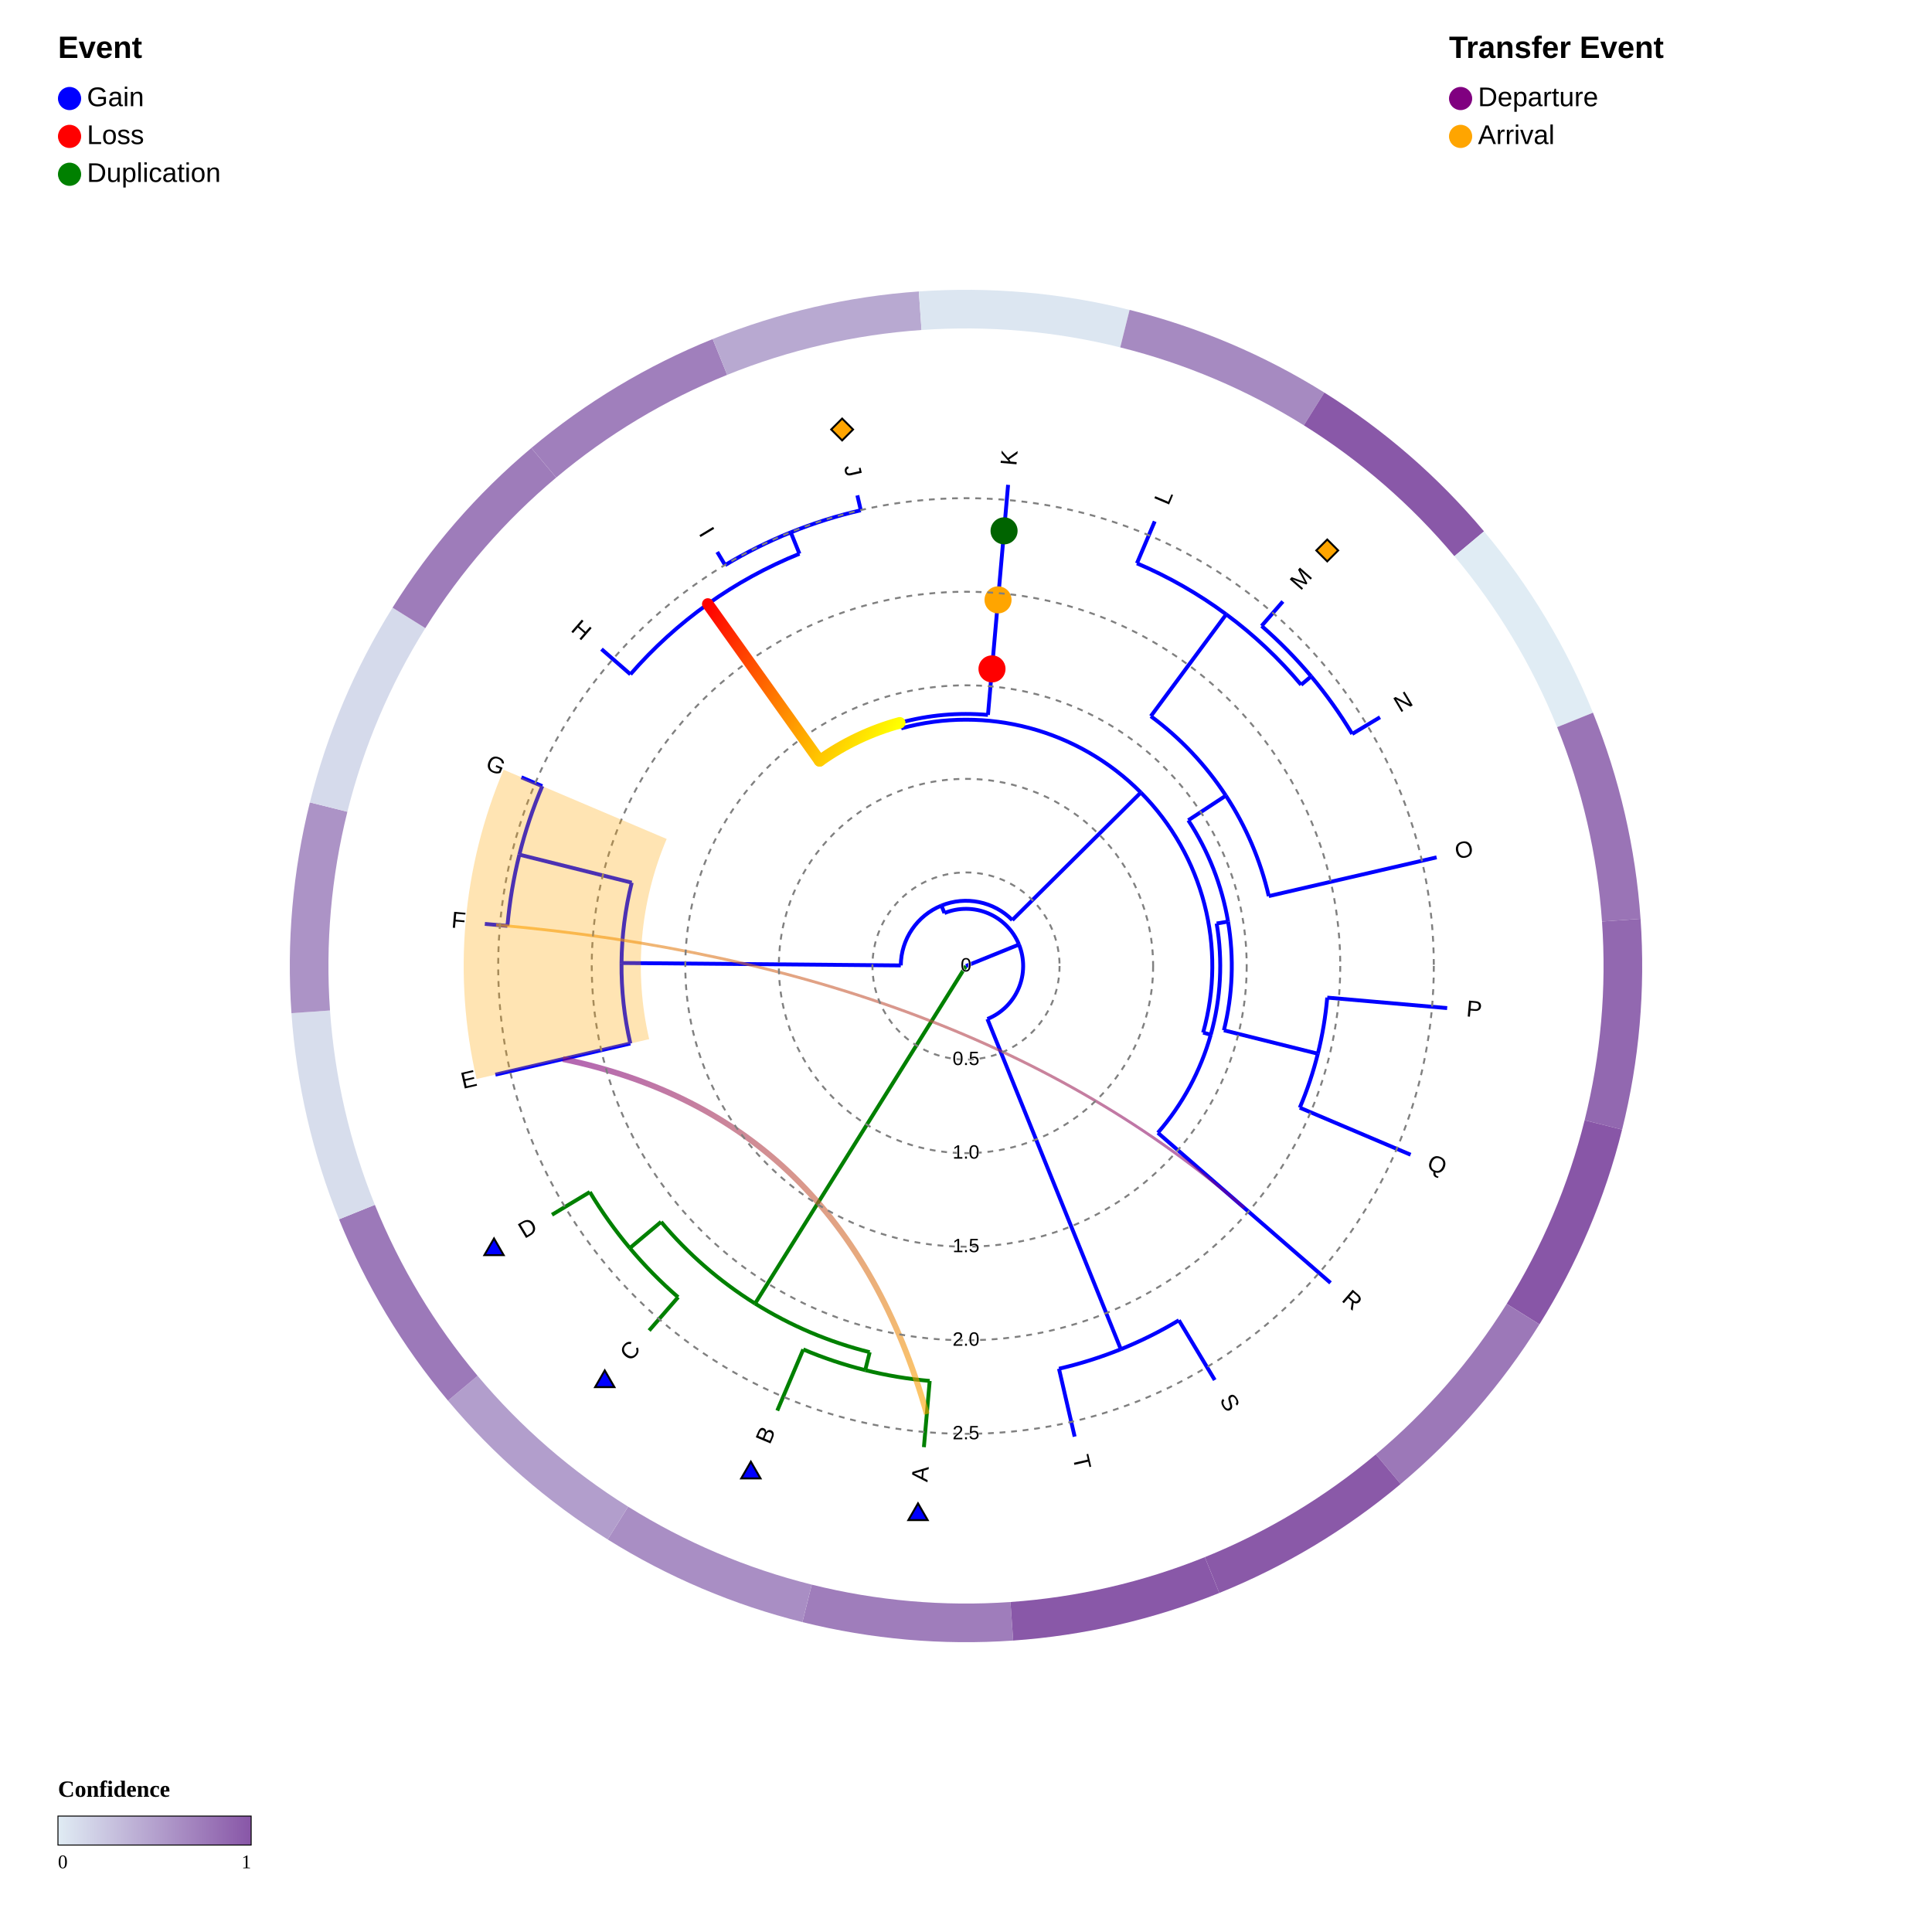
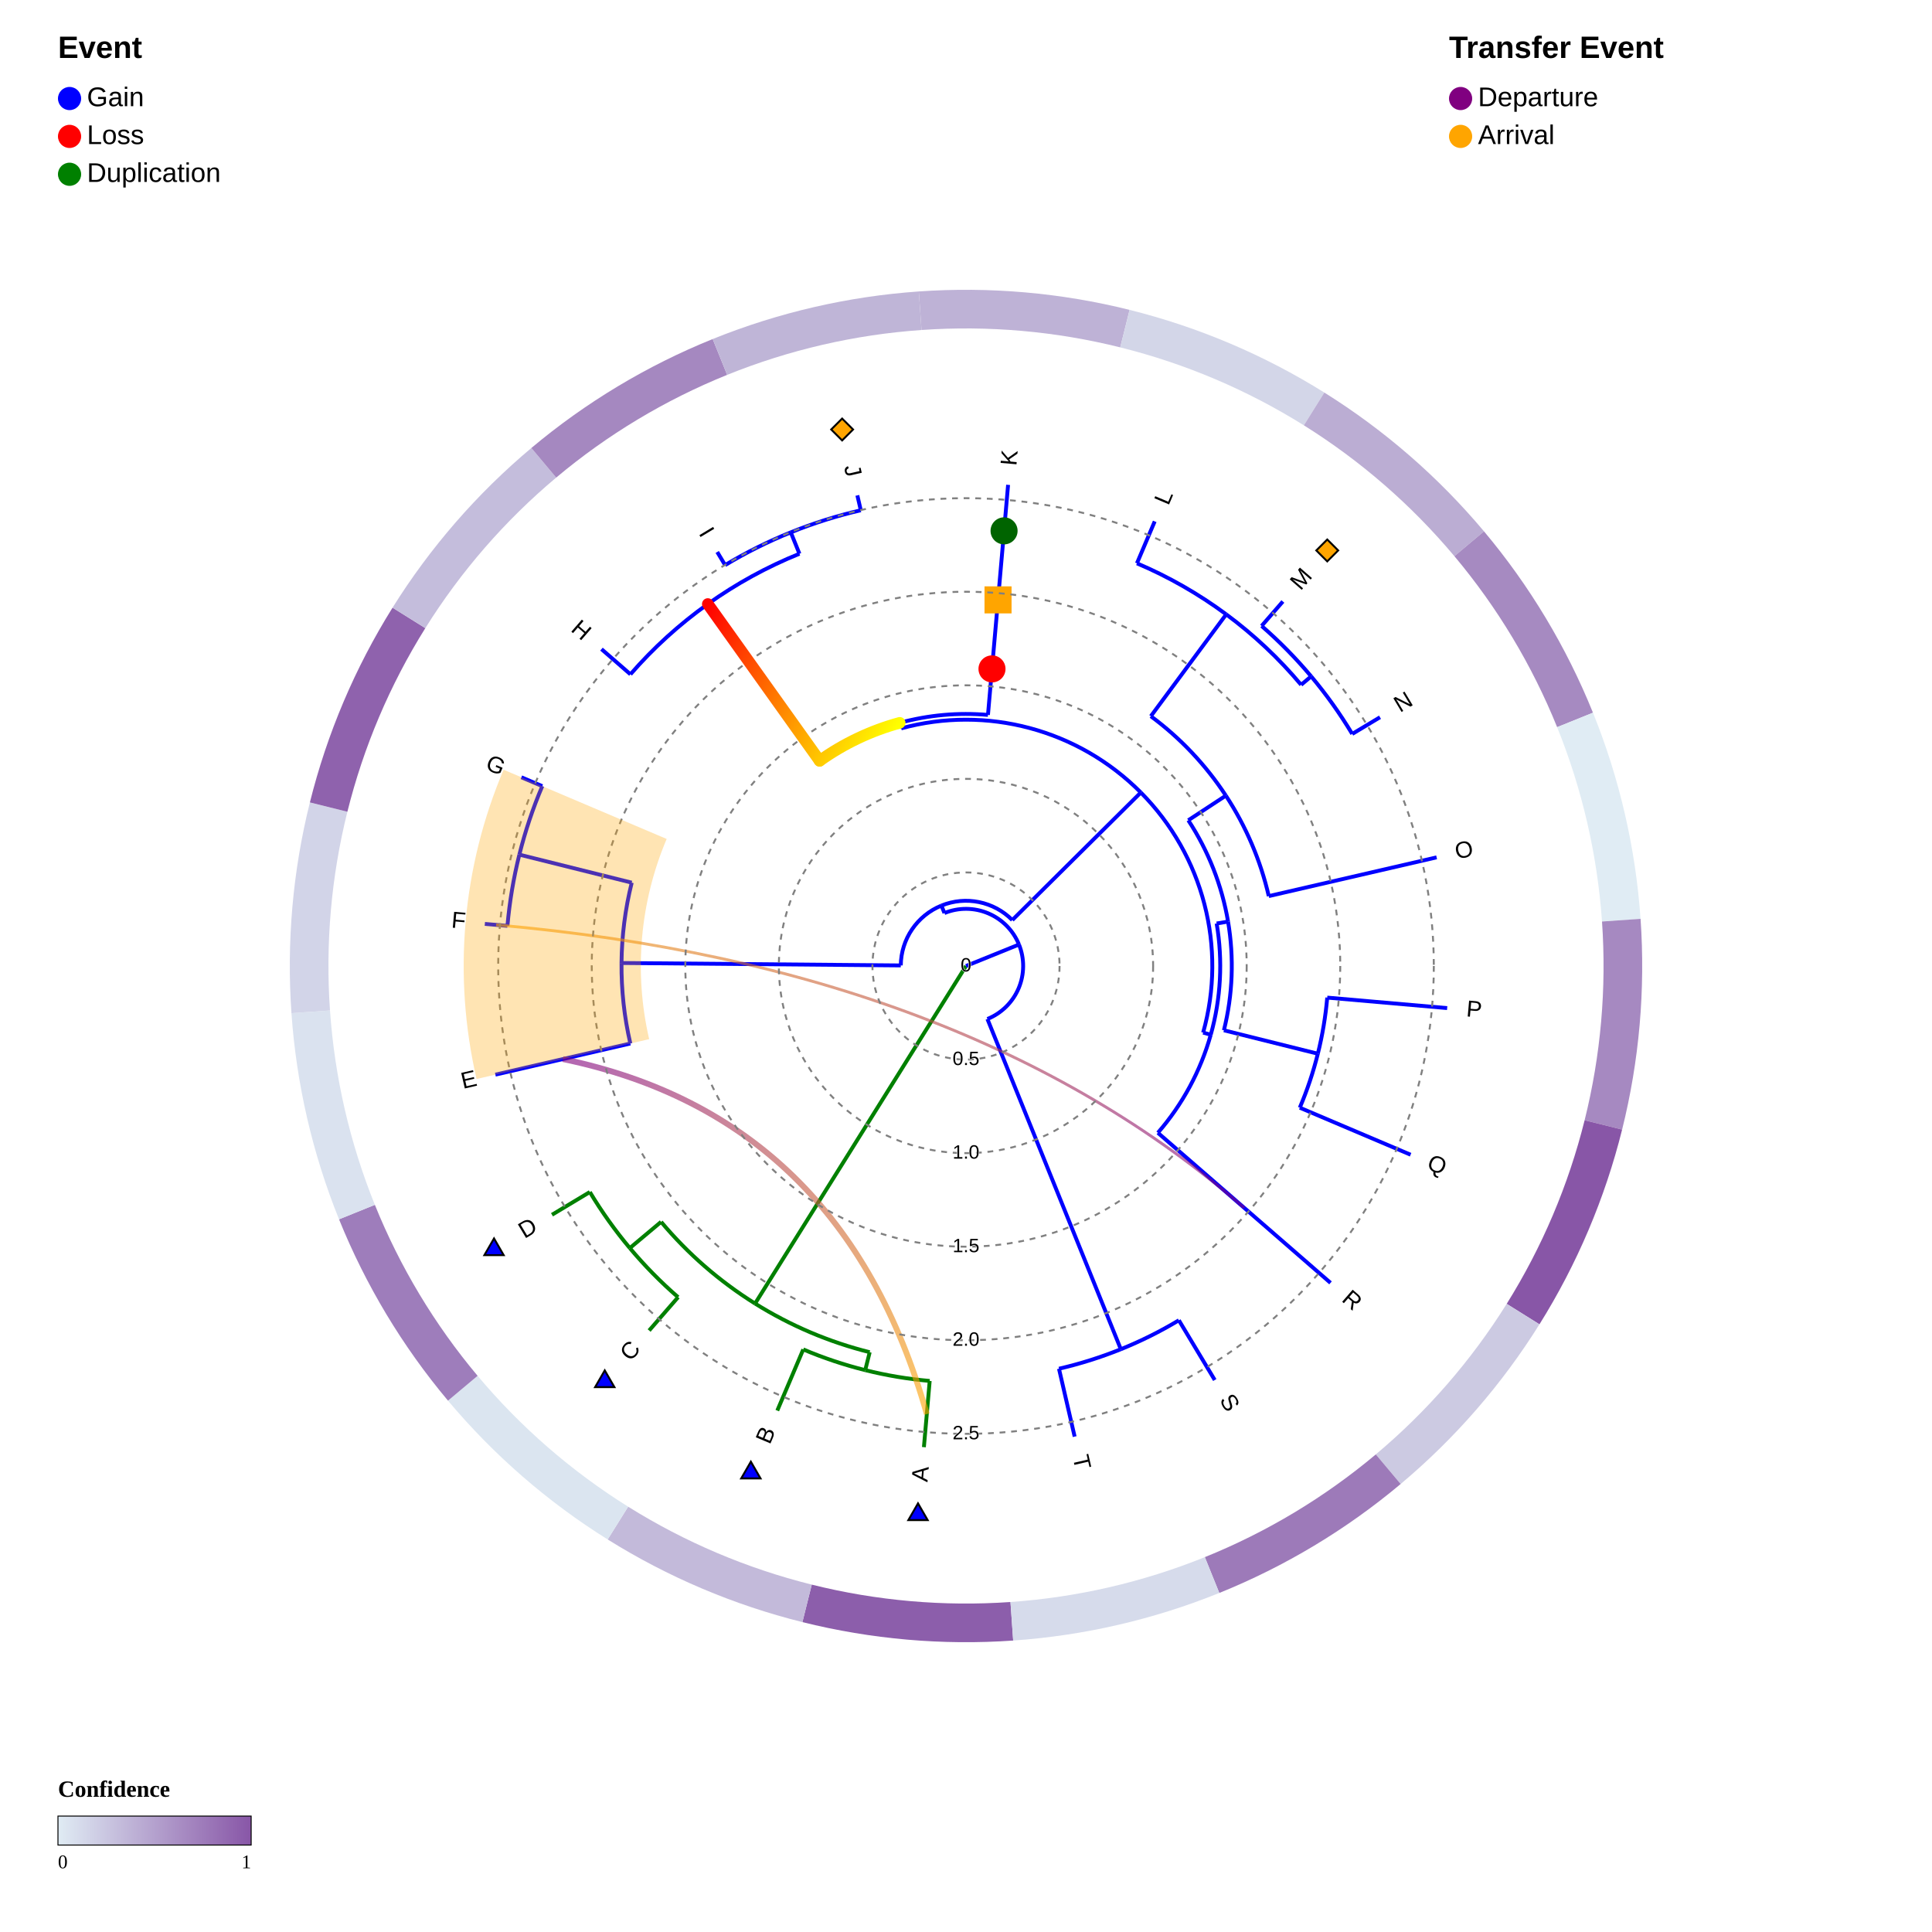
<svg xmlns="http://www.w3.org/2000/svg" xmlns:xlink="http://www.w3.org/1999/xlink" width="1000" height="1000" viewBox="-500.0 -500.0 1000 1000">
  <defs>
-     <linearGradient x1="-208.665" y1="48.174" x2="-20.289" y2="231.908" gradientUnits="userSpaceOnUse" id="tr_grad_8k10pb">
+     <linearGradient x1="-208.665" y1="48.174" x2="-20.289" y2="231.908" gradientUnits="userSpaceOnUse" id="tr_grad_bpbl3k">
      <stop offset="0" stop-color="purple" />
      <stop offset="1" stop-color="orange" />
    </linearGradient>
-     <linearGradient x1="143.994" y1="125.172" x2="-243.2" y2="-21.277" gradientUnits="userSpaceOnUse" id="tr_grad_gorl0v">
+     <linearGradient x1="143.994" y1="125.172" x2="-243.2" y2="-21.277" gradientUnits="userSpaceOnUse" id="tr_grad_4iotwg">
      <stop offset="0" stop-color="purple" />
      <stop offset="1" stop-color="orange" />
    </linearGradient>
-     <linearGradient x1="-34.314" y1="-125.861" x2="-133.642" y2="-187.359" gradientUnits="userSpaceOnUse" id="grad_ui3urt">
+     <linearGradient x1="-34.314" y1="-125.861" x2="-133.642" y2="-187.359" gradientUnits="userSpaceOnUse" id="grad_cx2z2i">
      <stop offset="0" stop-color="yellow" />
      <stop offset="1" stop-color="red" />
    </linearGradient>
-     <linearGradient x1="-470.0" y1="440.0" x2="-370.0" y2="440.0" gradientUnits="userSpaceOnUse" id="cb_grad_1igdfv">
+     <linearGradient x1="-470.0" y1="440.0" x2="-370.0" y2="440.0" gradientUnits="userSpaceOnUse" id="cb_grad_c7ykwg">
      <stop offset="0" stop-color="#e0ecf4" />
      <stop offset="1" stop-color="#8856a7" />
    </linearGradient>
  </defs>
  <rect x="-500.0" y="-500.0" width="1000" height="1000" fill="white" />
  <path d="M-52.156,209.185 A215.589,215.589,0,0,0,-18.79,214.768" stroke="green" stroke-width="2" fill="none" />
  <path d="M-18.79,214.768 L-21.789,249.048" stroke="green" stroke-width="2" />
  <path d="M-52.156,209.185 A215.589,215.589,0,0,1,-84.237,198.451" stroke="green" stroke-width="2" fill="none" />
  <path d="M-84.237,198.451 L-97.683,230.126" stroke="green" stroke-width="2" />
  <path d="M-109.175,174.717 A206.022,206.022,0,0,0,-49.841,199.902" stroke="green" stroke-width="2" fill="none" />
  <path d="M-49.841,199.902 L-52.156,209.185" stroke="green" stroke-width="2" />
  <path d="M-174.003,146.006 A227.144,227.144,0,0,0,-149.02,171.428" stroke="green" stroke-width="2" fill="none" />
  <path d="M-149.02,171.428 L-164.015,188.677" stroke="green" stroke-width="2" />
  <path d="M-174.003,146.006 A227.144,227.144,0,0,1,-194.701,116.988" stroke="green" stroke-width="2" fill="none" />
  <path d="M-194.701,116.988 L-214.292,128.759" stroke="green" stroke-width="2" />
  <path d="M-109.175,174.717 A206.022,206.022,0,0,1,-157.822,132.429" stroke="green" stroke-width="2" fill="none" />
  <path d="M-157.822,132.429 L-174.003,146.006" stroke="green" stroke-width="2" />
  <path d="M-0.0,-0.0 A0.0,0.0,0,0,0,-0.0,0.0" stroke="green" stroke-width="2" fill="none" />
  <path d="M-0.0,0.0 L-109.175,174.717" stroke="green" stroke-width="2" />
  <path d="M-178.301,-1.556 A178.308,178.308,0,0,0,-173.738,40.111" stroke="blue" stroke-width="2" fill="none" />
  <path d="M-173.738,40.111 L-243.592,56.238" stroke="blue" stroke-width="2" />
  <path d="M-231.182,-57.64 A238.259,238.259,0,0,0,-237.352,-20.766" stroke="blue" stroke-width="2" fill="none" />
  <path d="M-237.352,-20.766 L-249.048,-21.789" stroke="blue" stroke-width="2" />
  <path d="M-231.182,-57.64 A238.259,238.259,0,0,1,-219.319,-93.095" stroke="blue" stroke-width="2" fill="none" />
  <path d="M-219.319,-93.095 L-230.126,-97.683" stroke="blue" stroke-width="2" />
  <path d="M-178.301,-1.556 A178.308,178.308,0,0,1,-173.011,-43.137" stroke="blue" stroke-width="2" fill="none" />
  <path d="M-173.011,-43.137 L-231.182,-57.64" stroke="blue" stroke-width="2" />
  <path d="M-12.721,-31.265 A33.754,33.754,0,0,0,-33.753,-0.295" stroke="blue" stroke-width="2" fill="none" />
  <path d="M-33.753,-0.295 L-178.301,-1.556" stroke="blue" stroke-width="2" />
  <path d="M-133.642,-187.359 A230.138,230.138,0,0,0,-173.688,-150.984" stroke="blue" stroke-width="2" fill="none" />
  <path d="M-173.688,-150.984 L-188.677,-164.015" stroke="blue" stroke-width="2" />
  <path d="M-90.689,-224.462 A242.09,242.09,0,0,0,-124.686,-207.512" stroke="blue" stroke-width="2" fill="none" />
  <path d="M-124.686,-207.512 L-128.759,-214.292" stroke="blue" stroke-width="2" />
  <path d="M-90.689,-224.462 A242.09,242.09,0,0,1,-54.458,-235.886" stroke="blue" stroke-width="2" fill="none" />
  <path d="M-54.458,-235.886 L-56.238,-243.592" stroke="blue" stroke-width="2" />
  <path d="M-133.642,-187.359 A230.138,230.138,0,0,1,-86.211,-213.381" stroke="blue" stroke-width="2" fill="none" />
  <path d="M-86.211,-213.381 L-90.689,-224.462" stroke="blue" stroke-width="2" />
  <path d="M-34.314,-125.861 A130.455,130.455,0,0,0,-75.756,-106.205" stroke="blue" stroke-width="2" fill="none" />
  <path d="M-75.756,-106.205 L-133.642,-187.359" stroke="blue" stroke-width="2" />
  <path d="M-34.314,-125.861 A130.455,130.455,0,0,1,11.37,-129.958" stroke="blue" stroke-width="2" fill="none" />
  <path d="M11.37,-129.958 L21.789,-249.049" stroke="blue" stroke-width="2" />
  <path d="M90.492,-89.804 A127.49,127.49,0,0,0,-33.534,-123" stroke="blue" stroke-width="2" fill="none" />
  <path d="M-33.534,-123 L-34.314,-125.861" stroke="blue" stroke-width="2" />
  <path d="M134.683,-182.014 A226.426,226.426,0,0,0,88.472,-208.426" stroke="blue" stroke-width="2" fill="none" />
  <path d="M88.472,-208.426 L97.683,-230.126" stroke="blue" stroke-width="2" />
  <path d="M178.656,-149.91 A233.219,233.219,0,0,0,153.005,-176.012" stroke="blue" stroke-width="2" fill="none" />
  <path d="M153.005,-176.012 L164.014,-188.677" stroke="blue" stroke-width="2" />
  <path d="M178.656,-149.91 A233.219,233.219,0,0,1,199.907,-120.116" stroke="blue" stroke-width="2" fill="none" />
  <path d="M199.907,-120.116 L214.291,-128.759" stroke="blue" stroke-width="2" />
  <path d="M134.683,-182.014 A226.426,226.426,0,0,1,173.452,-145.544" stroke="blue" stroke-width="2" fill="none" />
  <path d="M173.452,-145.544 L178.656,-149.91" stroke="blue" stroke-width="2" />
  <path d="M134.505,-88.186 A160.836,160.836,0,0,0,95.669,-129.29" stroke="blue" stroke-width="2" fill="none" />
  <path d="M95.669,-129.29 L134.683,-182.014" stroke="blue" stroke-width="2" />
  <path d="M134.505,-88.186 A160.836,160.836,0,0,1,156.714,-36.18" stroke="blue" stroke-width="2" fill="none" />
  <path d="M156.714,-36.18 L243.592,-56.238" stroke="blue" stroke-width="2" />
  <path d="M135.637,-23.002 A137.573,137.573,0,0,0,115.051,-75.43" stroke="blue" stroke-width="2" fill="none" />
  <path d="M115.051,-75.43 L134.505,-88.186" stroke="blue" stroke-width="2" />
  <path d="M182.114,45.406 A187.689,187.689,0,0,0,186.975,16.358" stroke="blue" stroke-width="2" fill="none" />
  <path d="M186.975,16.358 L249.048,21.789" stroke="blue" stroke-width="2" />
  <path d="M182.114,45.406 A187.689,187.689,0,0,1,172.769,73.336" stroke="blue" stroke-width="2" fill="none" />
  <path d="M172.769,73.336 L230.126,97.683" stroke="blue" stroke-width="2" />
  <path d="M135.637,-23.002 A137.573,137.573,0,0,1,133.487,33.282" stroke="blue" stroke-width="2" fill="none" />
  <path d="M133.487,33.282 L182.114,45.406" stroke="blue" stroke-width="2" />
  <path d="M126.687,35.58 A131.588,131.588,0,0,0,129.736,-22.001" stroke="blue" stroke-width="2" fill="none" />
  <path d="M129.736,-22.001 L135.637,-23.002" stroke="blue" stroke-width="2" />
  <path d="M126.687,35.58 A131.588,131.588,0,0,1,99.311,86.33" stroke="blue" stroke-width="2" fill="none" />
  <path d="M99.311,86.33 L188.677,164.014" stroke="blue" stroke-width="2" />
  <path d="M90.492,-89.804 A127.49,127.49,0,0,1,122.741,34.472" stroke="blue" stroke-width="2" fill="none" />
  <path d="M122.741,34.472 L126.687,35.58" stroke="blue" stroke-width="2" />
  <path d="M-12.721,-31.265 A33.754,33.754,0,0,1,23.959,-23.777" stroke="blue" stroke-width="2" fill="none" />
  <path d="M23.959,-23.777 L90.492,-89.804" stroke="blue" stroke-width="2" />
  <path d="M27.416,-11.116 A29.583,29.583,0,0,0,-11.149,-27.402" stroke="blue" stroke-width="2" fill="none" />
  <path d="M-11.149,-27.402 L-12.721,-31.265" stroke="blue" stroke-width="2" />
  <path d="M80.14,198.352 A213.93,213.93,0,0,0,110.182,183.374" stroke="blue" stroke-width="2" fill="none" />
  <path d="M110.182,183.374 L128.759,214.292" stroke="blue" stroke-width="2" />
  <path d="M80.14,198.352 A213.93,213.93,0,0,1,48.124,208.447" stroke="blue" stroke-width="2" fill="none" />
  <path d="M48.124,208.447 L56.238,243.592" stroke="blue" stroke-width="2" />
  <path d="M27.416,-11.116 A29.583,29.583,0,0,1,11.082,27.429" stroke="blue" stroke-width="2" fill="none" />
  <path d="M11.082,27.429 L80.14,198.352" stroke="blue" stroke-width="2" />
  <path d="M-0.0,-0.0 A0.0,0.0,0,0,1,0.0,-0.0" stroke="blue" stroke-width="2" fill="none" />
  <path d="M0.0,-0.0 L27.416,-11.116" stroke="blue" stroke-width="2" />
  <text x="-22.66" y="259.01" font-size="12" fill="black" font-family="Arial" transform="rotate(275.0, -22.66047, 259.0104)" text-anchor="end" dominant-baseline="middle">A</text>
  <text x="-101.59" y="239.331" font-size="12" fill="black" font-family="Arial" transform="rotate(293.0, -101.59, 239.331)" text-anchor="end" dominant-baseline="middle">B</text>
  <text x="-170.575" y="196.224" font-size="12" fill="black" font-family="Arial" transform="rotate(311.0, -170.5751, 196.2242)" text-anchor="end" dominant-baseline="middle">C</text>
  <text x="-222.863" y="133.91" font-size="12" fill="black" font-family="Arial" transform="rotate(329.0, -222.8632, 133.9097)" text-anchor="end" dominant-baseline="middle">D</text>
  <text x="-253.336" y="58.487" font-size="12" fill="black" font-family="Arial" transform="rotate(347.0, -253.3359, 58.48721)" text-anchor="end" dominant-baseline="middle">E</text>
  <text x="-259.01" y="-22.66" font-size="12" fill="black" font-family="Arial" transform="rotate(365.0, -259.0103, -22.66047)" text-anchor="end" dominant-baseline="middle">F</text>
  <text x="-239.331" y="-101.59" font-size="12" fill="black" font-family="Arial" transform="rotate(383.0, -239.331, -101.59)" text-anchor="end" dominant-baseline="middle">G</text>
  <text x="-196.224" y="-170.575" font-size="12" fill="black" font-family="Arial" transform="rotate(401.0, -196.2243, -170.5752)" text-anchor="end" dominant-baseline="middle">H</text>
  <text x="-133.91" y="-222.863" font-size="12" fill="black" font-family="Arial" transform="rotate(419.0, -133.9098, -222.8633)" text-anchor="end" dominant-baseline="middle">I</text>
  <text x="-58.487" y="-253.336" font-size="12" fill="black" font-family="Arial" transform="rotate(437.0, -58.48722, -253.336)" text-anchor="end" dominant-baseline="middle">J</text>
  <text x="22.66" y="-259.011" font-size="12" fill="black" font-family="Arial" transform="rotate(275.0, 22.66049, -259.0106)" text-anchor="start" dominant-baseline="middle">K</text>
  <text x="101.59" y="-239.331" font-size="12" fill="black" font-family="Arial" transform="rotate(293.0, 101.5899, -239.3309)" text-anchor="start" dominant-baseline="middle">L</text>
  <text x="170.575" y="-196.224" font-size="12" fill="black" font-family="Arial" transform="rotate(311.0, 170.5751, -196.2242)" text-anchor="start" dominant-baseline="middle">M</text>
  <text x="222.863" y="-133.91" font-size="12" fill="black" font-family="Arial" transform="rotate(329.0, 222.8631, -133.9097)" text-anchor="start" dominant-baseline="middle">N</text>
  <text x="253.336" y="-58.487" font-size="12" fill="black" font-family="Arial" transform="rotate(347.0, 253.3358, -58.48718)" text-anchor="start" dominant-baseline="middle">O</text>
  <text x="259.01" y="22.66" font-size="12" fill="black" font-family="Arial" transform="rotate(5.0, 259.0102, 22.66046)" text-anchor="start" dominant-baseline="middle">P</text>
  <text x="239.331" y="101.59" font-size="12" fill="black" font-family="Arial" transform="rotate(23.0, 239.3309, 101.5899)" text-anchor="start" dominant-baseline="middle">Q</text>
  <text x="196.224" y="170.575" font-size="12" fill="black" font-family="Arial" transform="rotate(41.0, 196.2238, 170.5748)" text-anchor="start" dominant-baseline="middle">R</text>
  <text x="133.91" y="222.863" font-size="12" fill="black" font-family="Arial" transform="rotate(59.0, 133.9098, 222.8634)" text-anchor="start" dominant-baseline="middle">S</text>
  <text x="58.487" y="253.336" font-size="12" fill="black" font-family="Arial" transform="rotate(77.0, 58.48725, 253.3361)" text-anchor="start" dominant-baseline="middle">T</text>
  <path d="M-24.839,278.142 L-29.839,286.802 L-19.839,286.802 Z" fill="blue" opacity="1.0" stroke="black" stroke-width="1" />
  <path d="M-111.358,256.57 L-116.358,265.23 L-106.358,265.23 Z" fill="blue" opacity="1.0" stroke="black" stroke-width="1" />
  <path d="M-186.977,209.318 L-191.977,217.979 L-181.977,217.979 Z" fill="blue" opacity="1.0" stroke="black" stroke-width="1" />
  <path d="M-244.292,141.012 L-249.292,149.672 L-239.292,149.672 Z" fill="blue" opacity="1.0" stroke="black" stroke-width="1" />
  <rect x="-68.111" y="-281.695" width="8.0" height="8.0" transform="rotate(45.0,-64.11099,-277.6952)" fill="orange" opacity="1.0" stroke="black" stroke-width="1" />
  <rect x="182.977" y="-219.092" width="8.0" height="8.0" transform="rotate(45.0,186.9766,-215.0919)" fill="orange" opacity="1.0" stroke="black" stroke-width="1" />
  <circle cx="13.454" cy="-153.776" r="7.0" fill="red" opacity="1.0" />
-   <circle cx="16.579" cy="-189.504" r="7.0" fill="orange" opacity="1.0" />
+   <rect x="9.579" y="-196.504" width="14.0" height="14.0" fill="orange" opacity="1.0" />
  <circle cx="19.705" cy="-225.231" r="7.0" fill="darkgreen" opacity="1.0" />
-   <path d="M23.02,329.196 A330,330,0,0,1,-79.834,320.197 L-84.673,339.603 A350,350,0,0,0,24.415,349.147 Z" fill="#9f7dbb" stroke="none" stroke-width="0.5" />
-   <path d="M-79.834,320.197 A330,330,0,0,1,-174.873,279.856 L-185.472,296.817 A350,350,0,0,0,-84.673,339.603 Z" fill="#a98ec4" stroke="none" stroke-width="0.5" />
-   <path d="M-174.873,279.856 A330,330,0,0,1,-252.794,212.12 L-268.115,224.975 A350,350,0,0,0,-185.472,296.817 Z" fill="#b29ecc" stroke="none" stroke-width="0.5" />
-   <path d="M-252.794,212.12 A330,330,0,0,1,-305.97,123.62 L-324.514,131.112 A350,350,0,0,0,-268.115,224.975 Z" fill="#9c79b9" stroke="none" stroke-width="0.5" />
-   <path d="M-305.97,123.62 A330,330,0,0,1,-329.196,23.02 L-349.147,24.415 A350,350,0,0,0,-324.514,131.112 Z" fill="#d7ddec" stroke="none" stroke-width="0.5" />
-   <path d="M-329.196,23.02 A330,330,0,0,1,-320.197,-79.834 L-339.603,-84.673 A350,350,0,0,0,-349.147,24.415 Z" fill="#ac93c6" stroke="none" stroke-width="0.5" />
-   <path d="M-320.197,-79.834 A330,330,0,0,1,-279.856,-174.873 L-296.817,-185.472 A350,350,0,0,0,-339.603,-84.673 Z" fill="#d5daeb" stroke="none" stroke-width="0.5" />
-   <path d="M-279.856,-174.873 A330,330,0,0,1,-212.12,-252.795 L-224.976,-268.115 A350,350,0,0,0,-296.817,-185.472 Z" fill="#9e7cba" stroke="none" stroke-width="0.5" />
-   <path d="M-212.12,-252.794 A330,330,0,0,1,-123.62,-305.97 L-131.112,-324.514 A350,350,0,0,0,-224.975,-268.115 Z" fill="#a07fbc" stroke="none" stroke-width="0.5" />
-   <path d="M-123.62,-305.97 A330,330,0,0,1,-23.02,-329.196 L-24.415,-349.147 A350,350,0,0,0,-131.112,-324.514 Z" fill="#b8a9d1" stroke="none" stroke-width="0.5" />
-   <path d="M-23.02,-329.196 A330.0,330.0,0,0,1,79.834,-320.198 L84.673,-339.604 A350.0,350.0,0,0,0,-24.415,-349.147 Z" fill="#dce6f1" stroke="none" stroke-width="0.5" />
-   <path d="M79.834,-320.197 A330,330,0,0,1,174.873,-279.856 L185.472,-296.816 A350,350,0,0,0,84.673,-339.603 Z" fill="#a68ac1" stroke="none" stroke-width="0.5" />
-   <path d="M174.873,-279.856 A330,330,0,0,1,252.794,-212.12 L268.115,-224.975 A350,350,0,0,0,185.472,-296.816 Z" fill="#8958a8" stroke="none" stroke-width="0.5" />
-   <path d="M252.794,-212.12 A330,330,0,0,1,305.97,-123.62 L324.514,-131.112 A350,350,0,0,0,268.115,-224.975 Z" fill="#e0ecf4" stroke="none" stroke-width="0.5" />
-   <path d="M305.97,-123.62 A330,330,0,0,1,329.196,-23.02 L349.147,-24.415 A350,350,0,0,0,324.514,-131.112 Z" fill="#9a74b6" stroke="none" stroke-width="0.5" />
-   <path d="M329.196,-23.02 A330,330,0,0,1,320.197,79.834 L339.603,84.673 A350,350,0,0,0,349.147,-24.415 Z" fill="#9268b0" stroke="none" stroke-width="0.5" />
+   <path d="M23.02,329.196 A330,330,0,0,1,-79.834,320.197 L-84.673,339.603 A350,350,0,0,0,24.415,349.147 Z" fill="#8c5eab" stroke="none" stroke-width="0.5" />
+   <path d="M-79.834,320.197 A330,330,0,0,1,-174.873,279.856 L-185.472,296.817 A350,350,0,0,0,-84.673,339.603 Z" fill="#c3bada" stroke="none" stroke-width="0.5" />
+   <path d="M-174.873,279.856 A330,330,0,0,1,-252.794,212.12 L-268.115,224.975 A350,350,0,0,0,-185.472,296.817 Z" fill="#dbe5f0" stroke="none" stroke-width="0.5" />
+   <path d="M-252.794,212.12 A330,330,0,0,1,-305.97,123.62 L-324.514,131.112 A350,350,0,0,0,-268.115,224.975 Z" fill="#9e7dbb" stroke="none" stroke-width="0.5" />
+   <path d="M-305.97,123.62 A330,330,0,0,1,-329.196,23.02 L-349.147,24.415 A350,350,0,0,0,-324.514,131.112 Z" fill="#dae2ef" stroke="none" stroke-width="0.5" />
+   <path d="M-329.196,23.02 A330,330,0,0,1,-320.197,-79.834 L-339.603,-84.673 A350,350,0,0,0,-349.147,24.415 Z" fill="#d2d4e8" stroke="none" stroke-width="0.5" />
+   <path d="M-320.197,-79.834 A330,330,0,0,1,-279.856,-174.873 L-296.817,-185.472 A350,350,0,0,0,-339.603,-84.673 Z" fill="#8f62ad" stroke="none" stroke-width="0.5" />
+   <path d="M-279.856,-174.873 A330,330,0,0,1,-212.12,-252.795 L-224.976,-268.115 A350,350,0,0,0,-296.817,-185.472 Z" fill="#c4bddc" stroke="none" stroke-width="0.5" />
+   <path d="M-212.12,-252.794 A330,330,0,0,1,-123.62,-305.97 L-131.112,-324.514 A350,350,0,0,0,-224.975,-268.115 Z" fill="#a588c0" stroke="none" stroke-width="0.5" />
+   <path d="M-123.62,-305.97 A330,330,0,0,1,-23.02,-329.196 L-24.415,-349.147 A350,350,0,0,0,-131.112,-324.514 Z" fill="#bfb5d7" stroke="none" stroke-width="0.5" />
+   <path d="M-23.02,-329.196 A330.0,330.0,0,0,1,79.834,-320.198 L84.673,-339.604 A350.0,350.0,0,0,0,-24.415,-349.147 Z" fill="#beb2d6" stroke="none" stroke-width="0.5" />
+   <path d="M79.834,-320.197 A330,330,0,0,1,174.873,-279.856 L185.472,-296.816 A350,350,0,0,0,84.673,-339.603 Z" fill="#d3d6e8" stroke="none" stroke-width="0.5" />
+   <path d="M174.873,-279.856 A330,330,0,0,1,252.794,-212.12 L268.115,-224.975 A350,350,0,0,0,185.472,-296.816 Z" fill="#bbadd3" stroke="none" stroke-width="0.5" />
+   <path d="M252.794,-212.12 A330,330,0,0,1,305.97,-123.62 L324.514,-131.112 A350,350,0,0,0,268.115,-224.975 Z" fill="#a68ac1" stroke="none" stroke-width="0.5" />
+   <path d="M305.97,-123.62 A330,330,0,0,1,329.196,-23.02 L349.147,-24.415 A350,350,0,0,0,324.514,-131.112 Z" fill="#e0ecf4" stroke="none" stroke-width="0.5" />
+   <path d="M329.196,-23.02 A330,330,0,0,1,320.197,79.834 L339.603,84.673 A350,350,0,0,0,349.147,-24.415 Z" fill="#a689c1" stroke="none" stroke-width="0.5" />
  <path d="M320.197,79.834 A330,330,0,0,1,279.856,174.873 L296.816,185.472 A350,350,0,0,0,339.603,84.673 Z" fill="#8856a7" stroke="none" stroke-width="0.5" />
-   <path d="M279.855,174.873 A329.999,329.999,0,0,1,212.119,252.794 L224.975,268.115 A349.999,349.999,0,0,0,296.816,185.471 Z" fill="#9c78b8" stroke="none" stroke-width="0.5" />
-   <path d="M212.12,252.795 A330,330,0,0,1,123.62,305.971 L131.112,324.514 A350,350,0,0,0,224.976,268.115 Z" fill="#8a59a8" stroke="none" stroke-width="0.5" />
-   <path d="M123.62,305.971 A330,330,0,0,1,23.02,329.196 L24.415,349.147 A350,350,0,0,0,131.112,324.514 Z" fill="#8958a8" stroke="none" stroke-width="0.5" />
-   <use xlink:href="#tr_grad_8k10pb" />
-   <path d="M-208.665,48.174 Q-63.845,78.103,-20.289,231.908" stroke-width="3.0" fill="none" stroke-opacity="0.6" stroke="url(#tr_grad_8k10pb)" />
-   <use xlink:href="#tr_grad_gorl0v" />
-   <path d="M143.994,125.172 Q-0.0,0.0,-243.2,-21.277" stroke-width="1.5" fill="none" stroke-opacity="0.6" stroke="url(#tr_grad_gorl0v)" />
+   <path d="M279.855,174.873 A329.999,329.999,0,0,1,212.119,252.794 L224.975,268.115 A349.999,349.999,0,0,0,296.816,185.471 Z" fill="#cccae2" stroke="none" stroke-width="0.5" />
+   <path d="M212.12,252.795 A330,330,0,0,1,123.62,305.971 L131.112,324.514 A350,350,0,0,0,224.976,268.115 Z" fill="#9d7ab9" stroke="none" stroke-width="0.5" />
+   <path d="M123.62,305.971 A330,330,0,0,1,23.02,329.196 L24.415,349.147 A350,350,0,0,0,131.112,324.514 Z" fill="#d6dbeb" stroke="none" stroke-width="0.5" />
+   <use xlink:href="#tr_grad_bpbl3k" />
+   <path d="M-208.665,48.174 Q-63.845,78.103,-20.289,231.908" stroke-width="3.0" fill="none" stroke-opacity="0.6" stroke="url(#tr_grad_bpbl3k)" />
+   <use xlink:href="#tr_grad_4iotwg" />
+   <path d="M143.994,125.172 Q-0.0,0.0,-243.2,-21.277" stroke-width="1.5" fill="none" stroke-opacity="0.6" stroke="url(#tr_grad_4iotwg)" />
  <circle cx="0" cy="0" r="0.0" fill="none" stroke="gray" stroke-width="1.0" stroke-dasharray="3,3" />
  <text x="0.0" y="0.0" font-size="10" fill="black" stroke="white" stroke-width="0.5" paint-order="stroke" text-anchor="middle" dominant-baseline="middle" font-family="Arial">0</text>
  <circle cx="0" cy="0" r="48.429" fill="none" stroke="gray" stroke-width="1.0" stroke-dasharray="3,3" />
  <text x="2.96539893582944e-15" y="48.429" font-size="10" fill="black" stroke="white" stroke-width="0.5" paint-order="stroke" text-anchor="middle" dominant-baseline="middle" font-family="Arial">0.5</text>
  <circle cx="0" cy="0" r="96.857" fill="none" stroke="gray" stroke-width="1.0" stroke-dasharray="3,3" />
  <text x="5.93079787165888e-15" y="96.857" font-size="10" fill="black" stroke="white" stroke-width="0.5" paint-order="stroke" text-anchor="middle" dominant-baseline="middle" font-family="Arial">1.0</text>
  <circle cx="0" cy="0" r="145.286" fill="none" stroke="gray" stroke-width="1.0" stroke-dasharray="3,3" />
  <text x="8.89619680748832e-15" y="145.286" font-size="10" fill="black" stroke="white" stroke-width="0.5" paint-order="stroke" text-anchor="middle" dominant-baseline="middle" font-family="Arial">1.5</text>
  <circle cx="0" cy="0" r="193.715" fill="none" stroke="gray" stroke-width="1.0" stroke-dasharray="3,3" />
  <text x="1.186159574331776e-14" y="193.715" font-size="10" fill="black" stroke="white" stroke-width="0.5" paint-order="stroke" text-anchor="middle" dominant-baseline="middle" font-family="Arial">2.0</text>
  <circle cx="0" cy="0" r="242.143" fill="none" stroke="gray" stroke-width="1.0" stroke-dasharray="3,3" />
  <text x="1.48269946791472e-14" y="242.143" font-size="10" fill="black" stroke="white" stroke-width="0.5" paint-order="stroke" text-anchor="middle" dominant-baseline="middle" font-family="Arial">2.5</text>
  <path d="M-163.994,37.861 A168.308,168.308,0,0,1,-154.928,-65.763 L-239.331,-101.59 A260,260,0,0,0,-253.336,58.487 Z" fill="orange" fill-opacity="0.3" />
  <path d="M-34.314,-125.861 A130.455,130.455,0,0,0,-75.756,-106.205" stroke="red" stroke-width="4" fill="none" stroke-linecap="round" />
  <path d="M-75.756,-106.205 L-133.642,-187.359" stroke="red" stroke-width="4" stroke-linecap="round" />
-   <use xlink:href="#grad_ui3urt" />
-   <path d="M-34.314,-125.861 A130.455,130.455,0,0,0,-75.756,-106.205" stroke="url(#grad_ui3urt)" stroke-width="6" fill="none" stroke-linecap="round" />
-   <path d="M-75.756,-106.205 L-133.642,-187.359" stroke="url(#grad_ui3urt)" stroke-width="6" stroke-linecap="round" />
+   <use xlink:href="#grad_cx2z2i" />
+   <path d="M-34.314,-125.861 A130.455,130.455,0,0,0,-75.756,-106.205" stroke="url(#grad_cx2z2i)" stroke-width="6" fill="none" stroke-linecap="round" />
+   <path d="M-75.756,-106.205 L-133.642,-187.359" stroke="url(#grad_cx2z2i)" stroke-width="6" stroke-linecap="round" />
  <text x="-470.0" y="-470.0" font-size="16" font-weight="bold" font-family="Arial" text-anchor="start">Event</text>
  <circle cx="-464.0" cy="-449.0" r="6" fill="blue" />
  <text x="-455.0" y="-449.0" font-size="14" font-family="Arial" text-anchor="start" dominant-baseline="middle">Gain</text>
  <circle cx="-464.0" cy="-429.4" r="6" fill="red" />
  <text x="-455.0" y="-429.4" font-size="14" font-family="Arial" text-anchor="start" dominant-baseline="middle">Loss</text>
  <circle cx="-464.0" cy="-409.8" r="6" fill="green" />
  <text x="-455.0" y="-409.8" font-size="14" font-family="Arial" text-anchor="start" dominant-baseline="middle">Duplication</text>
  <text x="250" y="-470.0" font-size="16" font-weight="bold" font-family="Arial" text-anchor="start">Transfer Event</text>
  <circle cx="256" cy="-449.0" r="6" fill="purple" />
  <text x="265.0" y="-449.0" font-size="14" font-family="Arial" text-anchor="start" dominant-baseline="middle">Departure</text>
  <circle cx="256" cy="-429.4" r="6" fill="orange" />
  <text x="265.0" y="-429.4" font-size="14" font-family="Arial" text-anchor="start" dominant-baseline="middle">Arrival</text>
-   <use xlink:href="#cb_grad_1igdfv" />
+   <use xlink:href="#cb_grad_c7ykwg" />
  <text x="-470.0" y="430.0" font-size="12" font-weight="bold" text-anchor="start">Confidence</text>
-   <rect x="-470.0" y="440.0" width="100" height="15" fill="url(#cb_grad_1igdfv)" stroke="black" stroke-width="0.5" />
+   <rect x="-470.0" y="440.0" width="100" height="15" fill="url(#cb_grad_c7ykwg)" stroke="black" stroke-width="0.5" />
  <text x="-470.0" y="467.0" font-size="10" text-anchor="start">0</text>
  <text x="-370.0" y="467.0" font-size="10" text-anchor="end">1</text>
</svg>
